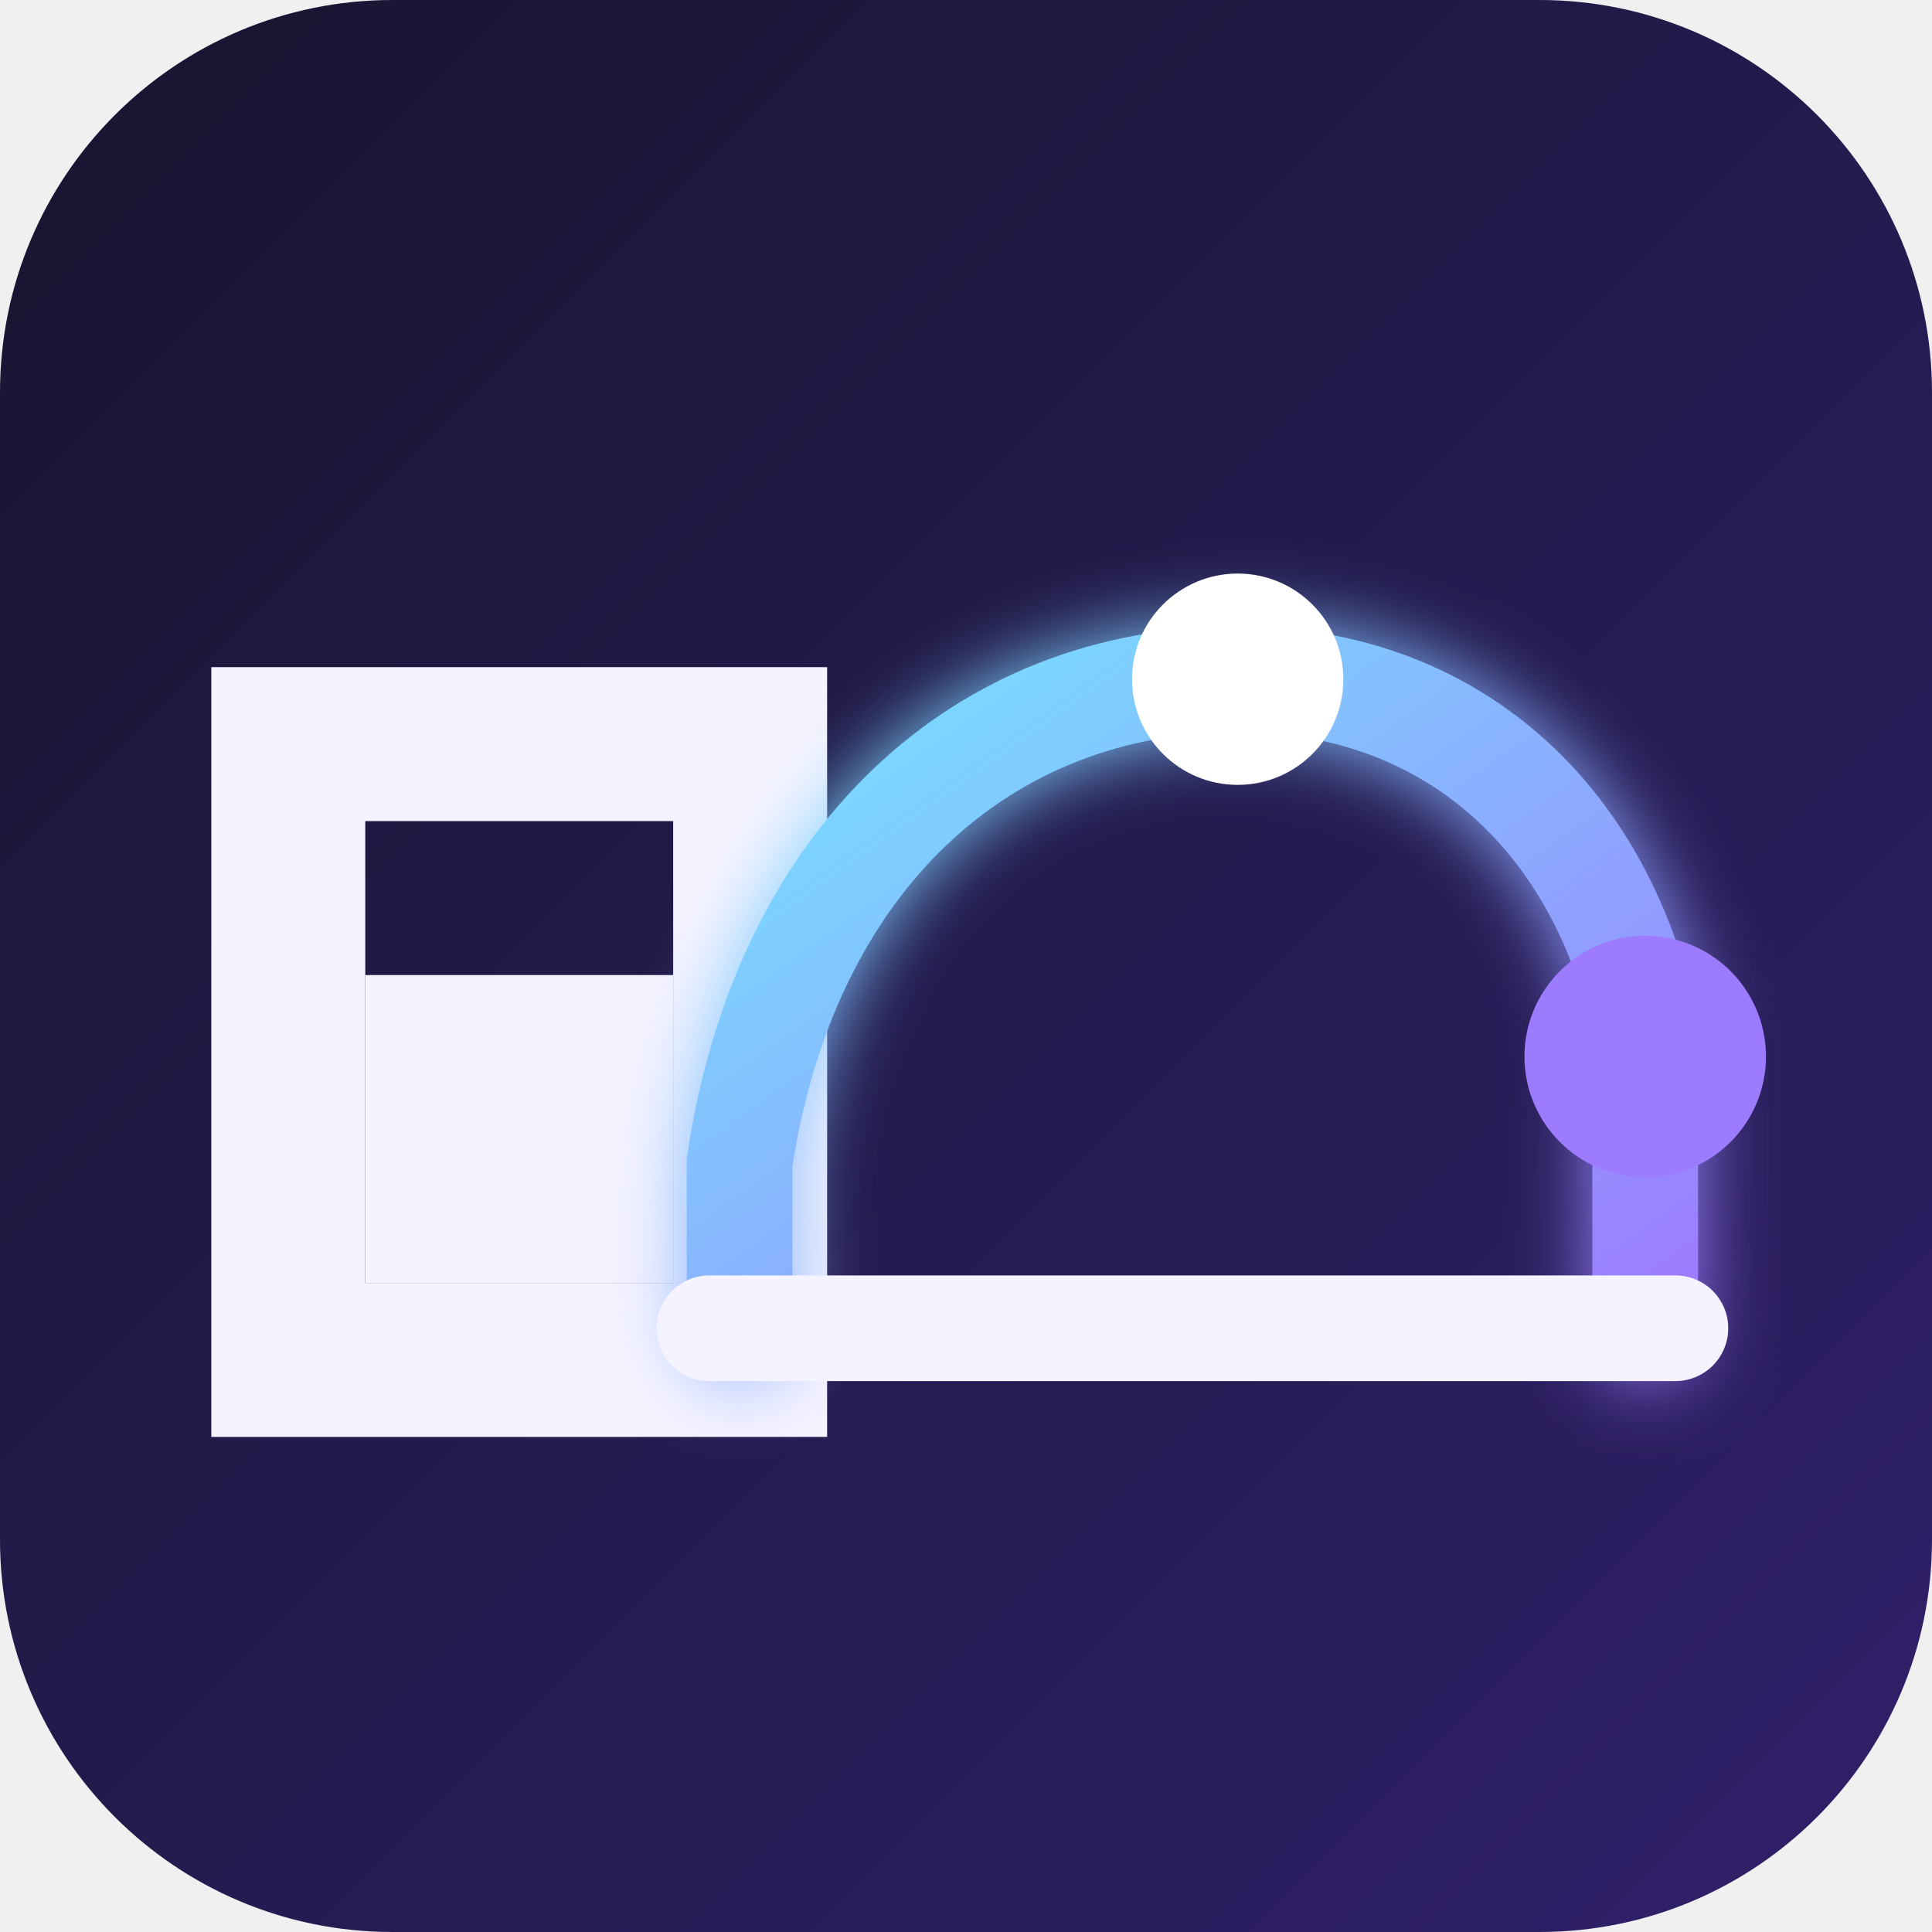
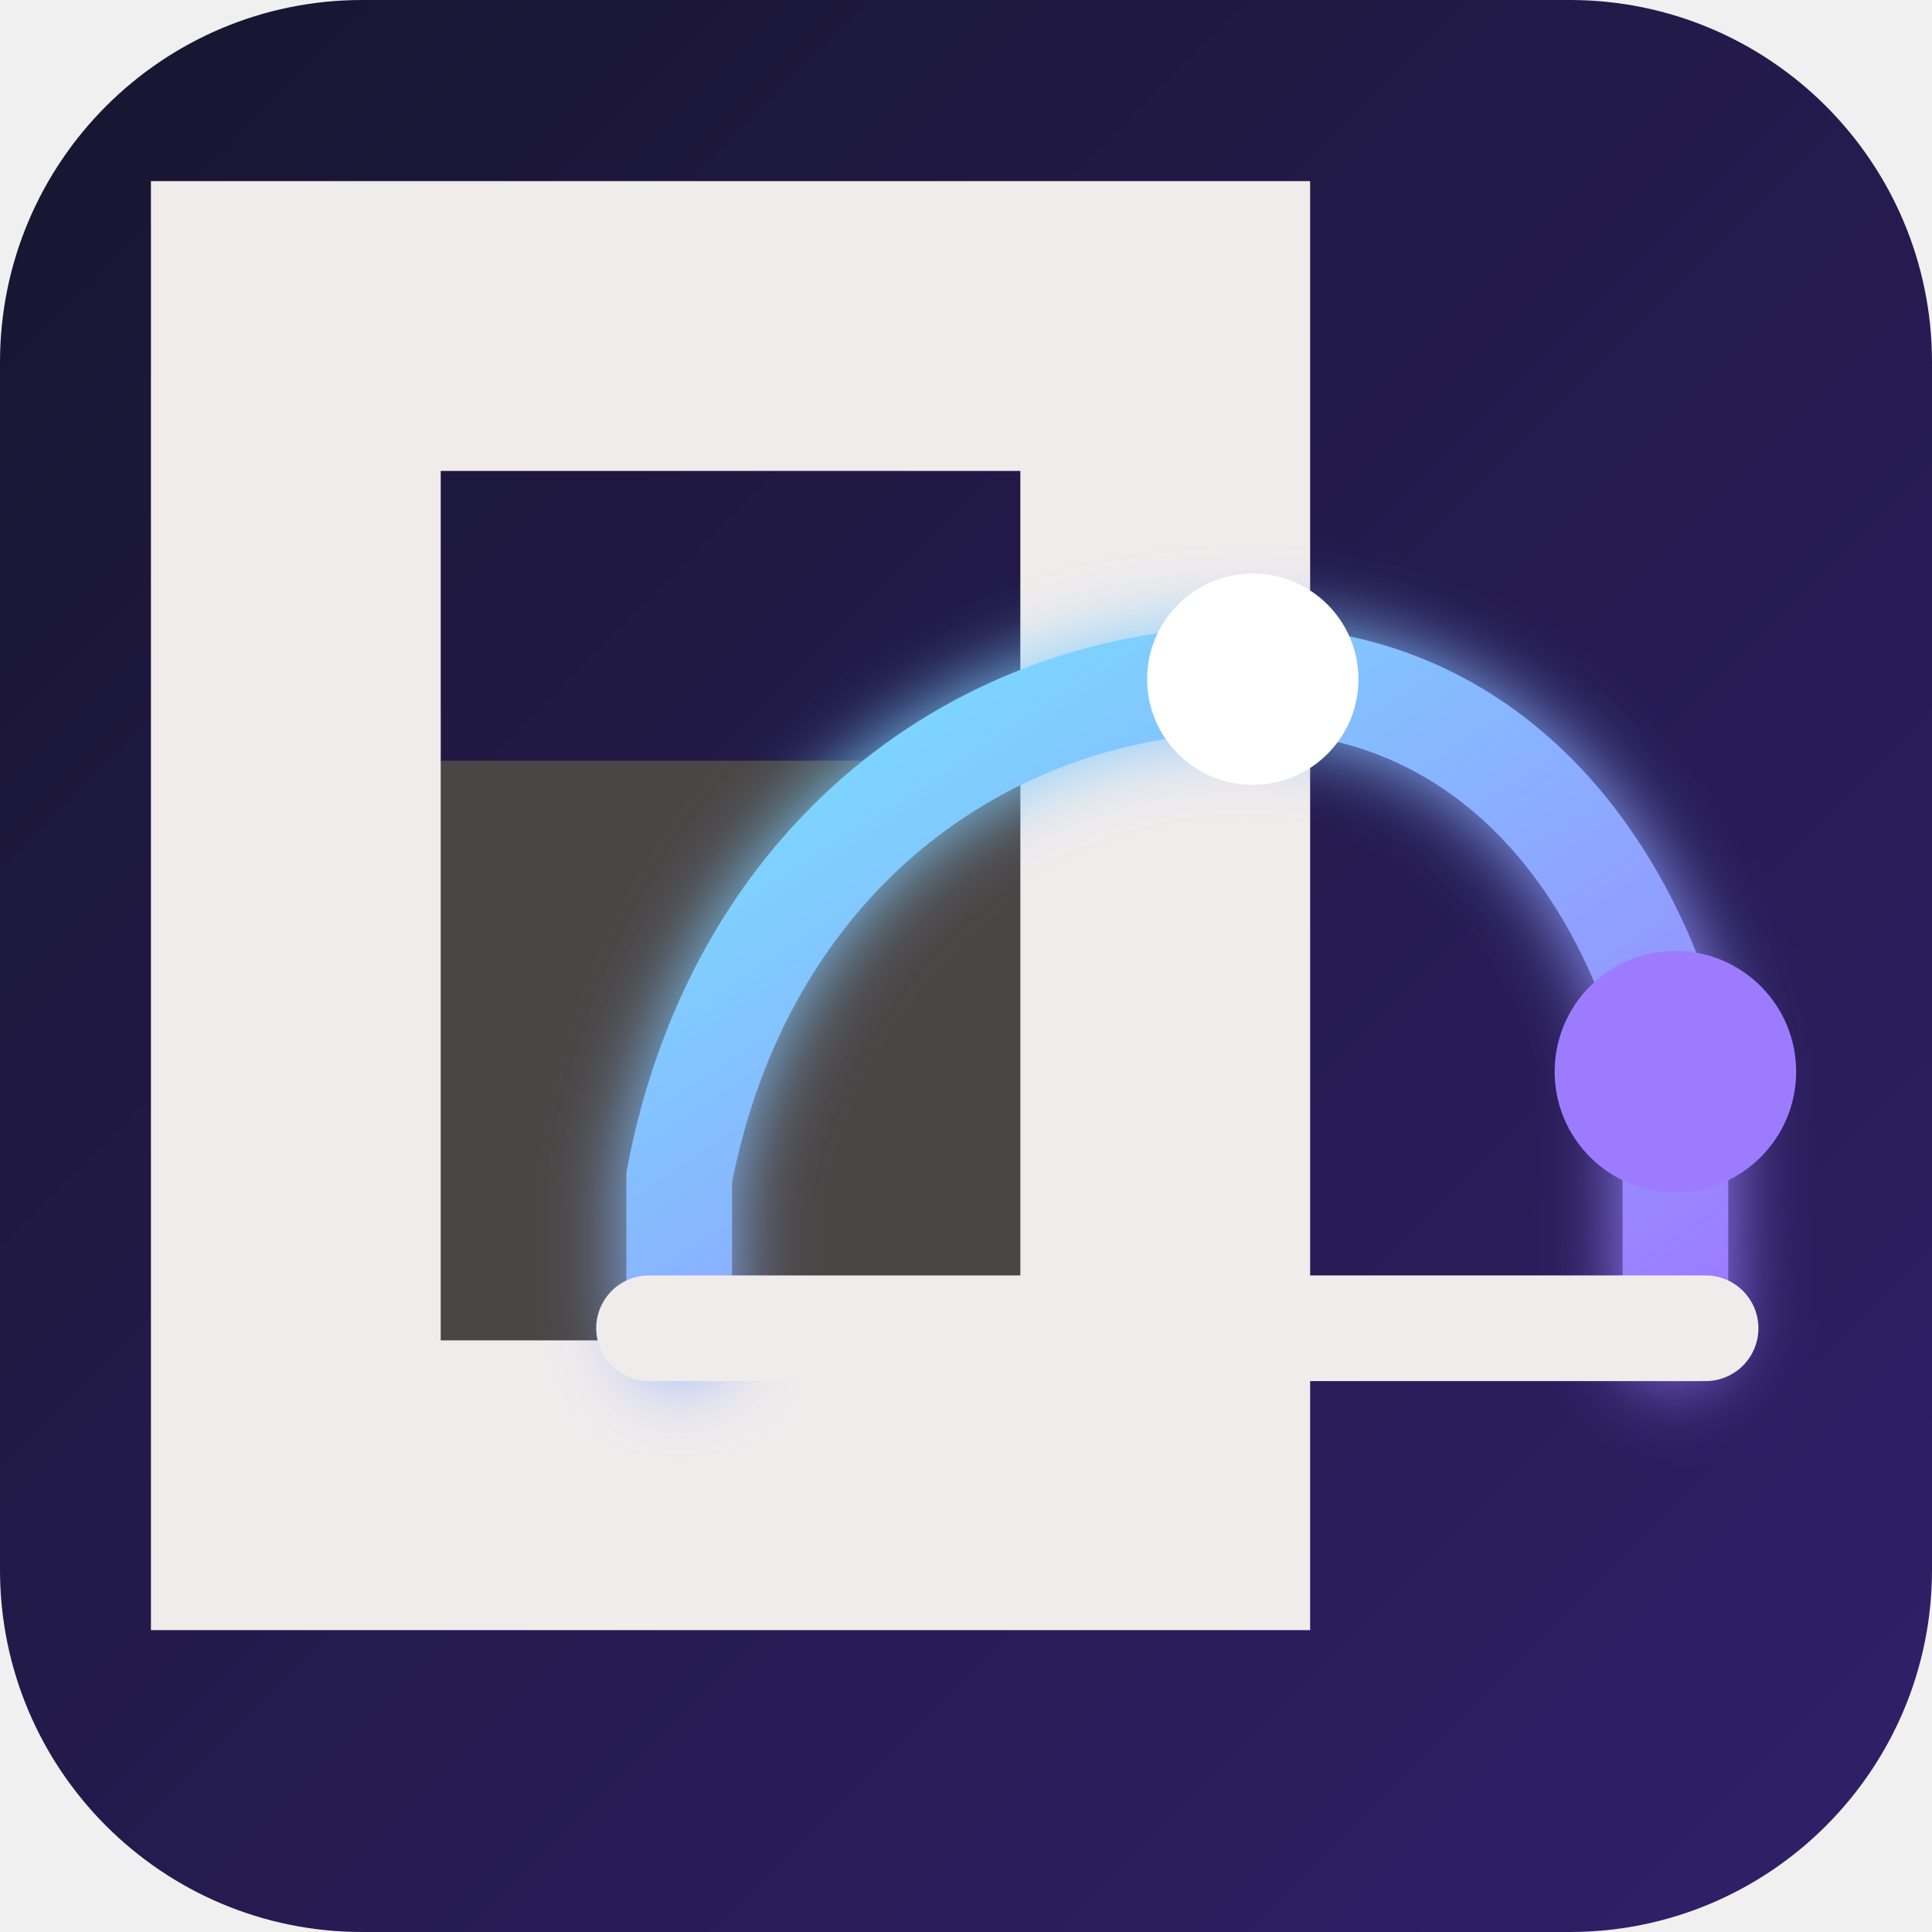
<svg xmlns="http://www.w3.org/2000/svg" width="128" height="128" viewBox="0 0 128 128">
  <defs>
    <linearGradient id="background" x1="0" y1="0" x2="1" y2="1">
      <stop offset="0" stop-color="#17152f" />
      <stop offset="1" stop-color="#30206b" />
    </linearGradient>
    <linearGradient id="bridge" x1="0" y1="0" x2="1" y2="1">
      <stop offset="0" stop-color="#77e4ff" />
      <stop offset="1" stop-color="#9d7bff" />
    </linearGradient>
    <filter id="glow" x="-50%" y="-50%" width="200%" height="200%">
      <feGaussianBlur stdDeviation="2.5" result="blur" />
      <feMerge>
        <feMergeNode in="blur" />
        <feMergeNode in="SourceGraphic" />
      </feMerge>
    </filter>
  </defs>
-   <rect width="128" height="128" rx="26" fill="url(#background)" />
-   <g transform="translate(14 34) scale(1.7)" fill="#f5f3ff">
-     <path d="M18 30H6V18H18V30Z" />
-     <path d="M18 12H6V30H18V12ZM24 36H0V6H24V36Z" fill-rule="evenodd" />
+   <rect width="128" height="128" rx="24" fill="url(#background)" />
+   <g transform="translate(10 12) scale(.32)">
+     <path d="M180 240H60V120H180V240Z" fill="#4B4646" />
+     <path d="M180 60H60V240H180V60ZM240 300H0V0H240V300Z" fill="#F1ECEC" fill-rule="evenodd" />
  </g>
-   <path d="M49 88V77C52 57 65 45 82 45C96 45 106 54 109 68V88" fill="none" stroke="url(#bridge)" stroke-width="7" stroke-linecap="round" filter="url(#glow)" />
-   <path d="M47 88H111" stroke="#f5f3ff" stroke-width="7" stroke-linecap="round" />
-   <circle cx="82" cy="45" r="7" fill="#ffffff" />
-   <circle cx="109" cy="70" r="8" fill="#9d7bff" />
+   <path d="M45 88V78C49 57 65 45 83 45C97 45 107 55 111 70V88" fill="none" stroke="url(#bridge)" stroke-width="7" stroke-linecap="round" filter="url(#glow)" />
+   <path d="M43 88H113" stroke="#F1ECEC" stroke-width="7" stroke-linecap="round" />
+   <circle cx="83" cy="45" r="7" fill="#ffffff" />
+   <circle cx="111" cy="71" r="8" fill="#9d7bff" />
</svg>
